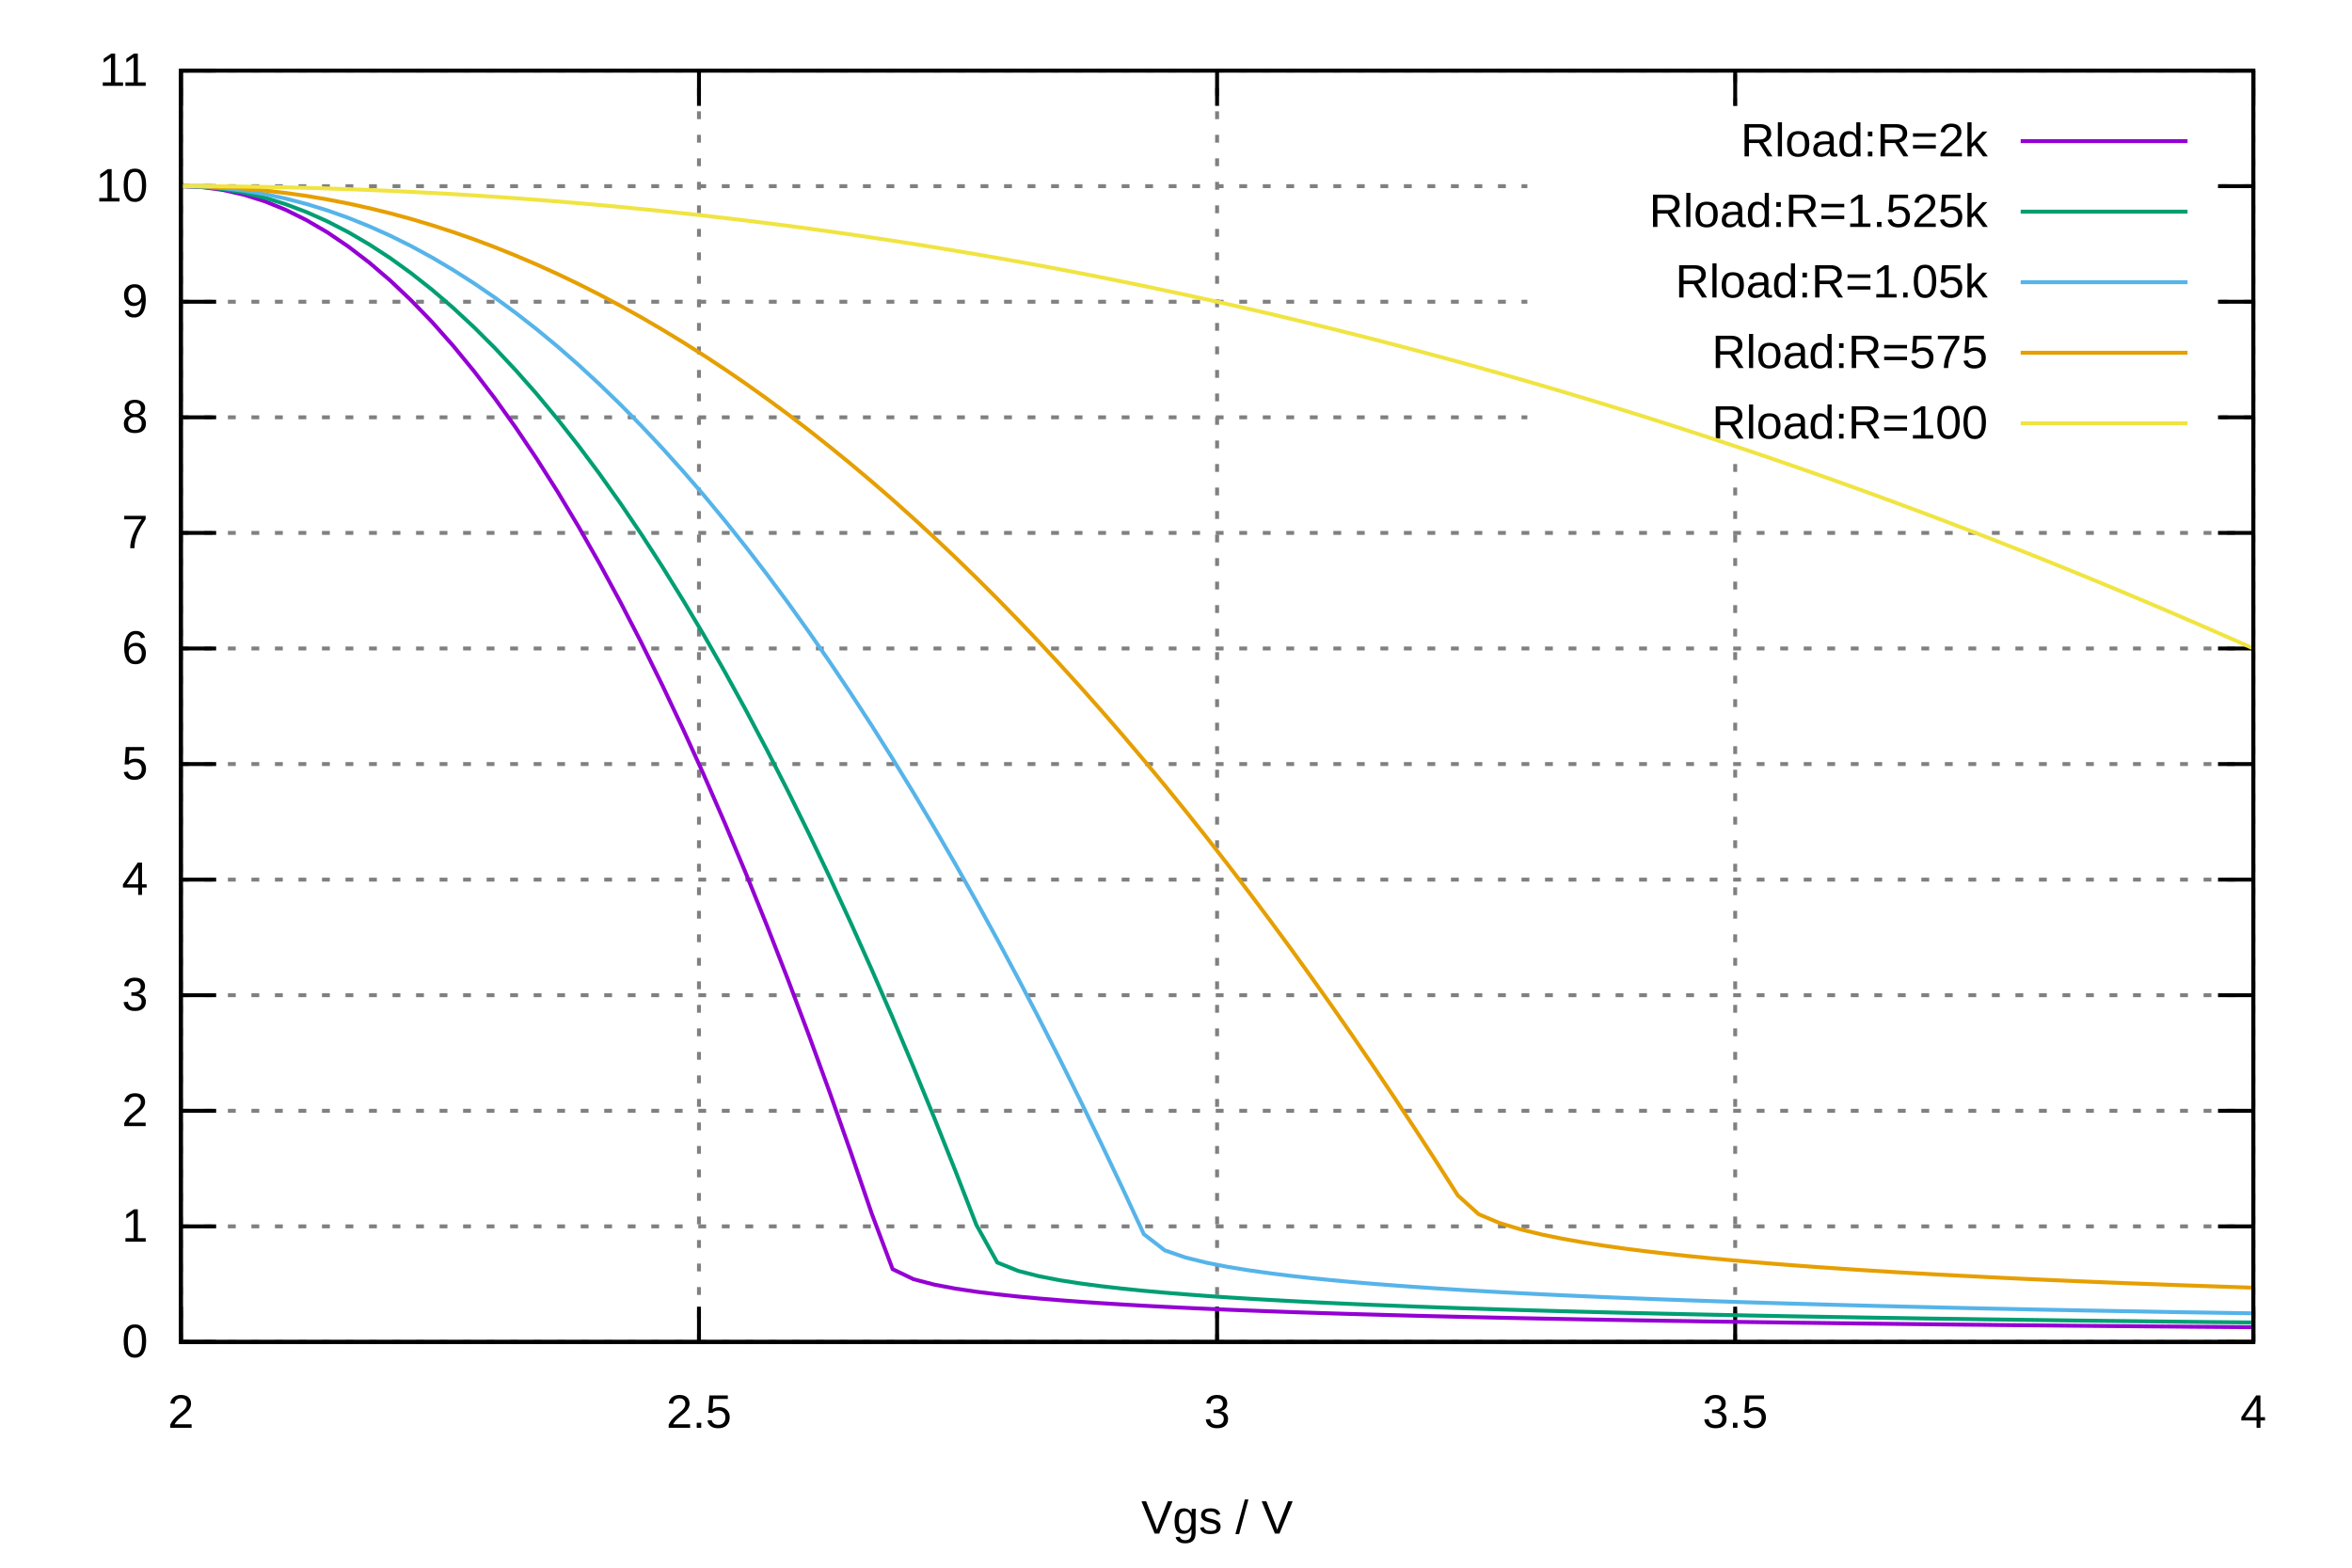
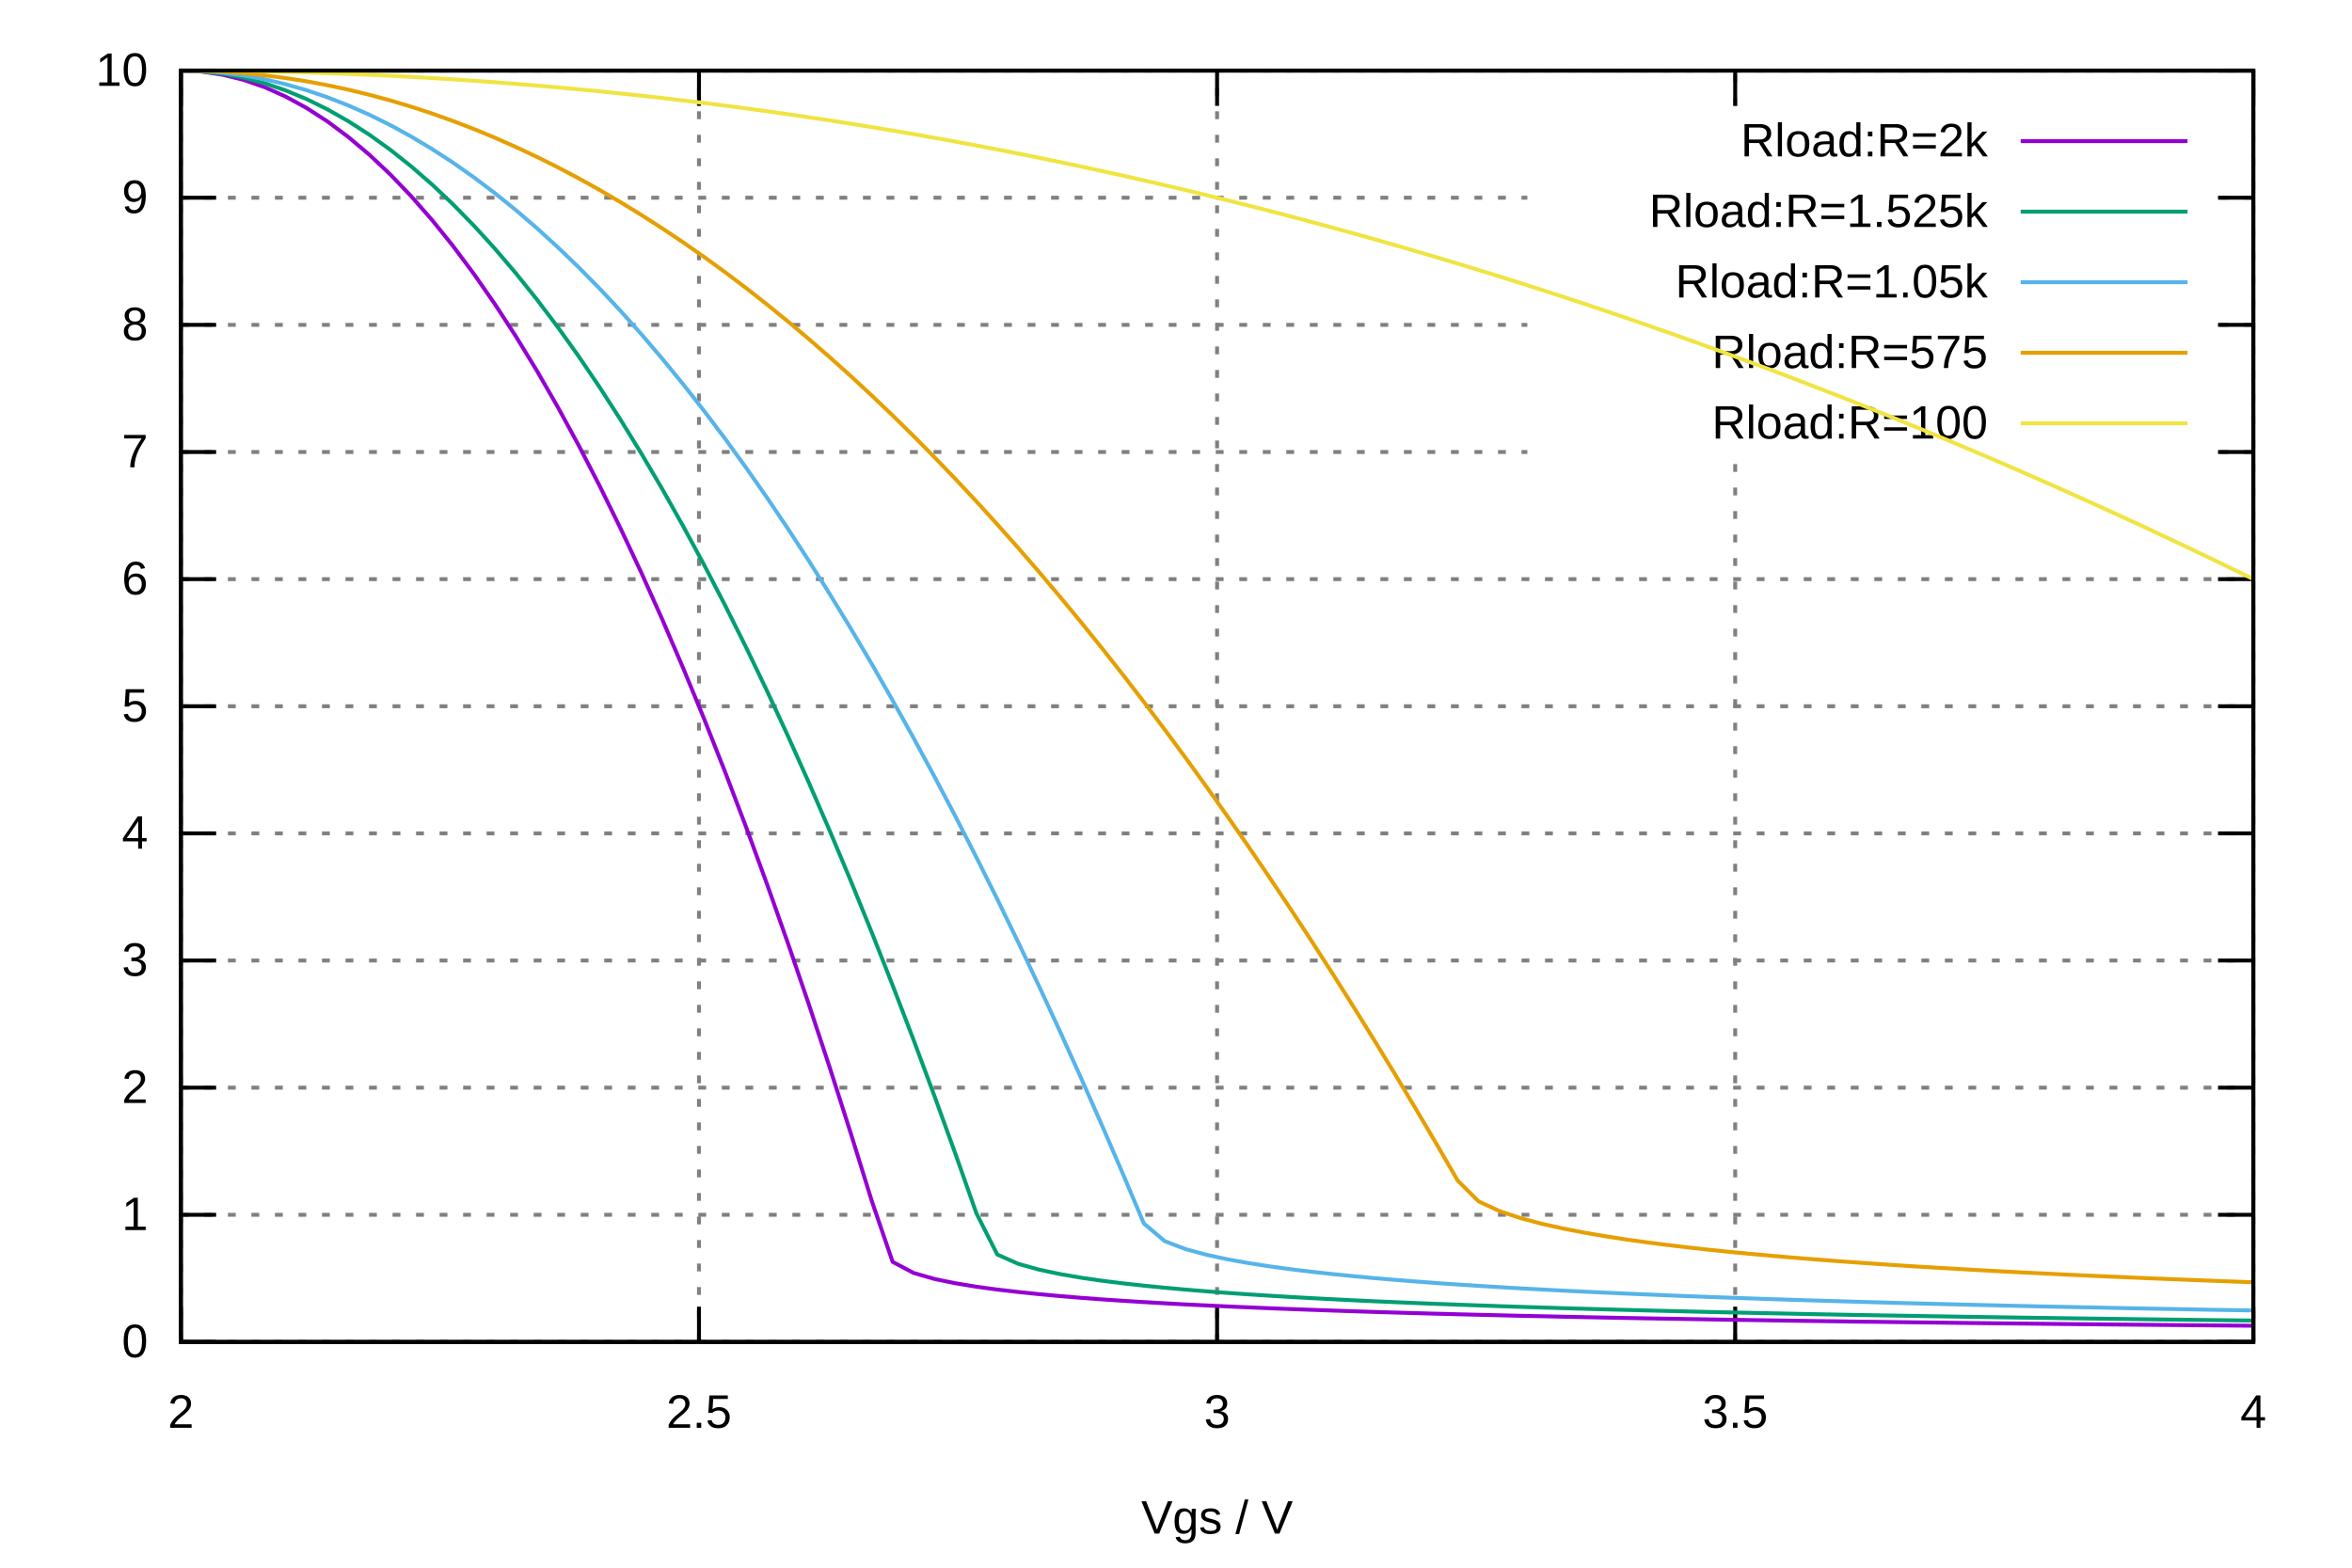
<svg xmlns="http://www.w3.org/2000/svg" xmlns:xlink="http://www.w3.org/1999/xlink" viewBox="0 0 600 400">
  <g id="gnuplot_canvas">
    <rect x="0" y="0" width="600" height="400" fill="none" />
    <defs>
      <circle id="gpDot" r="0.5" stroke-width="0.5" stroke="currentColor" />
      <path id="gpPt0" stroke-width="0.222" stroke="currentColor" d="M-1,0 h2 M0,-1 v2" />
      <path id="gpPt1" stroke-width="0.222" stroke="currentColor" d="M-1,-1 L1,1 M1,-1 L-1,1" />
      <path id="gpPt2" stroke-width="0.222" stroke="currentColor" d="M-1,0 L1,0 M0,-1 L0,1 M-1,-1 L1,1 M-1,1 L1,-1" />
      <rect id="gpPt3" stroke-width="0.222" stroke="currentColor" x="-1" y="-1" width="2" height="2" />
      <rect id="gpPt4" stroke-width="0.222" stroke="currentColor" fill="currentColor" x="-1" y="-1" width="2" height="2" />
      <circle id="gpPt5" stroke-width="0.222" stroke="currentColor" cx="0" cy="0" r="1" />
      <use xlink:href="#gpPt5" id="gpPt6" fill="currentColor" stroke="none" />
      <path id="gpPt7" stroke-width="0.222" stroke="currentColor" d="M0,-1.33 L-1.33,0.67 L1.33,0.67 z" />
      <use xlink:href="#gpPt7" id="gpPt8" fill="currentColor" stroke="none" />
      <use xlink:href="#gpPt7" id="gpPt9" stroke="currentColor" transform="rotate(180)" />
      <use xlink:href="#gpPt9" id="gpPt10" fill="currentColor" stroke="none" />
      <use xlink:href="#gpPt3" id="gpPt11" stroke="currentColor" transform="rotate(45)" />
      <use xlink:href="#gpPt11" id="gpPt12" fill="currentColor" stroke="none" />
      <path id="gpPt13" stroke-width="0.222" stroke="currentColor" d="M0,1.330 L1.265,0.411 L0.782,-1.067 L-0.782,-1.076 L-1.265,0.411 z" />
      <use xlink:href="#gpPt13" id="gpPt14" fill="currentColor" stroke="none" />
      <filter id="textbox" filterUnits="objectBoundingBox" x="0" y="0" height="1" width="1">
        <feFlood flood-color="white" flood-opacity="1" result="bgnd" />
        <feComposite in="SourceGraphic" in2="bgnd" operator="atop" />
      </filter>
      <filter id="greybox" filterUnits="objectBoundingBox" x="0" y="0" height="1" width="1">
        <feFlood flood-color="lightgrey" flood-opacity="1" result="grey" />
        <feComposite in="SourceGraphic" in2="grey" operator="atop" />
      </filter>
    </defs>
    <g fill="none" color="white" stroke="currentColor" stroke-width="1.00" stroke-linecap="butt" stroke-linejoin="miter">
</g>
    <g fill="none" color="black" stroke="currentColor" stroke-width="1.00" stroke-linecap="butt" stroke-linejoin="miter">
</g>
    <g fill="none" color="gray" stroke="currentColor" stroke-width="1.00" stroke-linecap="butt" stroke-linejoin="miter">
      <path stroke="gray" stroke-dasharray="2,4" class="gridline" d="M46.14,342.40 L574.82,342.40  " />
    </g>
    <g fill="none" color="black" stroke="currentColor" stroke-width="1.00" stroke-linecap="butt" stroke-linejoin="miter">
      <path stroke="black" d="M46.14,342.40 L55.14,342.40 M574.82,342.40 L565.82,342.40  " />
      <g transform="translate(37.75,346.30)" stroke="none" fill="black" font-family="Arial" font-size="12.00" text-anchor="end">
        <text>
          <tspan font-family="Arial"> 0</tspan>
        </text>
      </g>
    </g>
    <g fill="none" color="black" stroke="currentColor" stroke-width="1.00" stroke-linecap="butt" stroke-linejoin="miter">
</g>
    <g fill="none" color="gray" stroke="currentColor" stroke-width="1.00" stroke-linecap="butt" stroke-linejoin="miter">
-       <path stroke="gray" stroke-dasharray="2,4" class="gridline" d="M46.14,312.91 L574.82,312.91  " />
-     </g>
-     <g fill="none" color="black" stroke="currentColor" stroke-width="1.00" stroke-linecap="butt" stroke-linejoin="miter">
-       <path stroke="black" d="M46.14,312.91 L55.14,312.91 M574.82,312.91 L565.82,312.91  " />
-       <g transform="translate(37.75,316.81)" stroke="none" fill="black" font-family="Arial" font-size="12.00" text-anchor="end">
+       <path stroke="gray" stroke-dasharray="2,4" class="gridline" d="M46.14,309.96 L574.82,309.96  " />
+     </g>
+     <g fill="none" color="black" stroke="currentColor" stroke-width="1.00" stroke-linecap="butt" stroke-linejoin="miter">
+       <path stroke="black" d="M46.14,309.96 L55.14,309.96 M574.82,309.96 L565.82,309.96  " />
+       <g transform="translate(37.75,313.86)" stroke="none" fill="black" font-family="Arial" font-size="12.00" text-anchor="end">
        <text>
          <tspan font-family="Arial"> 1</tspan>
        </text>
      </g>
    </g>
    <g fill="none" color="black" stroke="currentColor" stroke-width="1.00" stroke-linecap="butt" stroke-linejoin="miter">
</g>
    <g fill="none" color="gray" stroke="currentColor" stroke-width="1.00" stroke-linecap="butt" stroke-linejoin="miter">
-       <path stroke="gray" stroke-dasharray="2,4" class="gridline" d="M46.14,283.42 L574.82,283.42  " />
-     </g>
-     <g fill="none" color="black" stroke="currentColor" stroke-width="1.00" stroke-linecap="butt" stroke-linejoin="miter">
-       <path stroke="black" d="M46.14,283.42 L55.14,283.42 M574.82,283.42 L565.82,283.42  " />
-       <g transform="translate(37.75,287.32)" stroke="none" fill="black" font-family="Arial" font-size="12.00" text-anchor="end">
+       <path stroke="gray" stroke-dasharray="2,4" class="gridline" d="M46.14,277.52 L574.82,277.52  " />
+     </g>
+     <g fill="none" color="black" stroke="currentColor" stroke-width="1.00" stroke-linecap="butt" stroke-linejoin="miter">
+       <path stroke="black" d="M46.14,277.52 L55.14,277.52 M574.82,277.52 L565.82,277.52  " />
+       <g transform="translate(37.75,281.42)" stroke="none" fill="black" font-family="Arial" font-size="12.00" text-anchor="end">
        <text>
          <tspan font-family="Arial"> 2</tspan>
        </text>
      </g>
    </g>
    <g fill="none" color="black" stroke="currentColor" stroke-width="1.00" stroke-linecap="butt" stroke-linejoin="miter">
</g>
    <g fill="none" color="gray" stroke="currentColor" stroke-width="1.00" stroke-linecap="butt" stroke-linejoin="miter">
-       <path stroke="gray" stroke-dasharray="2,4" class="gridline" d="M46.14,253.93 L574.82,253.93  " />
-     </g>
-     <g fill="none" color="black" stroke="currentColor" stroke-width="1.00" stroke-linecap="butt" stroke-linejoin="miter">
-       <path stroke="black" d="M46.14,253.93 L55.14,253.93 M574.82,253.93 L565.82,253.93  " />
-       <g transform="translate(37.75,257.83)" stroke="none" fill="black" font-family="Arial" font-size="12.00" text-anchor="end">
+       <path stroke="gray" stroke-dasharray="2,4" class="gridline" d="M46.14,245.08 L574.82,245.08  " />
+     </g>
+     <g fill="none" color="black" stroke="currentColor" stroke-width="1.00" stroke-linecap="butt" stroke-linejoin="miter">
+       <path stroke="black" d="M46.14,245.08 L55.14,245.08 M574.82,245.08 L565.82,245.08  " />
+       <g transform="translate(37.75,248.98)" stroke="none" fill="black" font-family="Arial" font-size="12.00" text-anchor="end">
        <text>
          <tspan font-family="Arial"> 3</tspan>
        </text>
      </g>
    </g>
    <g fill="none" color="black" stroke="currentColor" stroke-width="1.00" stroke-linecap="butt" stroke-linejoin="miter">
</g>
    <g fill="none" color="gray" stroke="currentColor" stroke-width="1.00" stroke-linecap="butt" stroke-linejoin="miter">
-       <path stroke="gray" stroke-dasharray="2,4" class="gridline" d="M46.14,224.44 L574.82,224.44  " />
-     </g>
-     <g fill="none" color="black" stroke="currentColor" stroke-width="1.00" stroke-linecap="butt" stroke-linejoin="miter">
-       <path stroke="black" d="M46.14,224.44 L55.14,224.44 M574.82,224.44 L565.82,224.44  " />
-       <g transform="translate(37.75,228.34)" stroke="none" fill="black" font-family="Arial" font-size="12.00" text-anchor="end">
+       <path stroke="gray" stroke-dasharray="2,4" class="gridline" d="M46.14,212.64 L574.82,212.64  " />
+     </g>
+     <g fill="none" color="black" stroke="currentColor" stroke-width="1.00" stroke-linecap="butt" stroke-linejoin="miter">
+       <path stroke="black" d="M46.14,212.64 L55.14,212.64 M574.82,212.64 L565.82,212.64  " />
+       <g transform="translate(37.75,216.54)" stroke="none" fill="black" font-family="Arial" font-size="12.00" text-anchor="end">
        <text>
          <tspan font-family="Arial"> 4</tspan>
        </text>
      </g>
    </g>
    <g fill="none" color="black" stroke="currentColor" stroke-width="1.00" stroke-linecap="butt" stroke-linejoin="miter">
</g>
    <g fill="none" color="gray" stroke="currentColor" stroke-width="1.00" stroke-linecap="butt" stroke-linejoin="miter">
-       <path stroke="gray" stroke-dasharray="2,4" class="gridline" d="M46.14,194.95 L574.82,194.95  " />
-     </g>
-     <g fill="none" color="black" stroke="currentColor" stroke-width="1.00" stroke-linecap="butt" stroke-linejoin="miter">
-       <path stroke="black" d="M46.14,194.95 L55.14,194.95 M574.82,194.95 L565.82,194.95  " />
-       <g transform="translate(37.75,198.85)" stroke="none" fill="black" font-family="Arial" font-size="12.00" text-anchor="end">
+       <path stroke="gray" stroke-dasharray="2,4" class="gridline" d="M46.14,180.20 L574.82,180.20  " />
+     </g>
+     <g fill="none" color="black" stroke="currentColor" stroke-width="1.00" stroke-linecap="butt" stroke-linejoin="miter">
+       <path stroke="black" d="M46.14,180.20 L55.14,180.20 M574.82,180.20 L565.82,180.20  " />
+       <g transform="translate(37.75,184.10)" stroke="none" fill="black" font-family="Arial" font-size="12.00" text-anchor="end">
        <text>
          <tspan font-family="Arial"> 5</tspan>
        </text>
      </g>
    </g>
    <g fill="none" color="black" stroke="currentColor" stroke-width="1.00" stroke-linecap="butt" stroke-linejoin="miter">
</g>
    <g fill="none" color="gray" stroke="currentColor" stroke-width="1.00" stroke-linecap="butt" stroke-linejoin="miter">
-       <path stroke="gray" stroke-dasharray="2,4" class="gridline" d="M46.14,165.46 L574.82,165.46  " />
-     </g>
-     <g fill="none" color="black" stroke="currentColor" stroke-width="1.00" stroke-linecap="butt" stroke-linejoin="miter">
-       <path stroke="black" d="M46.14,165.46 L55.14,165.46 M574.82,165.46 L565.82,165.46  " />
-       <g transform="translate(37.75,169.36)" stroke="none" fill="black" font-family="Arial" font-size="12.00" text-anchor="end">
+       <path stroke="gray" stroke-dasharray="2,4" class="gridline" d="M46.14,147.77 L574.82,147.77  " />
+     </g>
+     <g fill="none" color="black" stroke="currentColor" stroke-width="1.00" stroke-linecap="butt" stroke-linejoin="miter">
+       <path stroke="black" d="M46.14,147.77 L55.14,147.77 M574.82,147.77 L565.82,147.77  " />
+       <g transform="translate(37.75,151.67)" stroke="none" fill="black" font-family="Arial" font-size="12.00" text-anchor="end">
        <text>
          <tspan font-family="Arial"> 6</tspan>
        </text>
      </g>
    </g>
    <g fill="none" color="black" stroke="currentColor" stroke-width="1.00" stroke-linecap="butt" stroke-linejoin="miter">
</g>
    <g fill="none" color="gray" stroke="currentColor" stroke-width="1.00" stroke-linecap="butt" stroke-linejoin="miter">
-       <path stroke="gray" stroke-dasharray="2,4" class="gridline" d="M46.14,135.97 L574.82,135.97  " />
-     </g>
-     <g fill="none" color="black" stroke="currentColor" stroke-width="1.00" stroke-linecap="butt" stroke-linejoin="miter">
-       <path stroke="black" d="M46.14,135.97 L55.14,135.97 M574.82,135.97 L565.82,135.97  " />
-       <g transform="translate(37.75,139.87)" stroke="none" fill="black" font-family="Arial" font-size="12.00" text-anchor="end">
+       <path stroke="gray" stroke-dasharray="2,4" class="gridline" d="M46.14,115.33 L389.63,115.33 M566.43,115.33 L574.82,115.33  " />
+     </g>
+     <g fill="none" color="black" stroke="currentColor" stroke-width="1.00" stroke-linecap="butt" stroke-linejoin="miter">
+       <path stroke="black" d="M46.14,115.33 L55.14,115.33 M574.82,115.33 L565.82,115.33  " />
+       <g transform="translate(37.75,119.23)" stroke="none" fill="black" font-family="Arial" font-size="12.00" text-anchor="end">
        <text>
          <tspan font-family="Arial"> 7</tspan>
        </text>
      </g>
    </g>
    <g fill="none" color="black" stroke="currentColor" stroke-width="1.00" stroke-linecap="butt" stroke-linejoin="miter">
</g>
    <g fill="none" color="gray" stroke="currentColor" stroke-width="1.00" stroke-linecap="butt" stroke-linejoin="miter">
-       <path stroke="gray" stroke-dasharray="2,4" class="gridline" d="M46.14,106.48 L389.63,106.48 M566.43,106.48 L574.82,106.48  " />
-     </g>
-     <g fill="none" color="black" stroke="currentColor" stroke-width="1.00" stroke-linecap="butt" stroke-linejoin="miter">
-       <path stroke="black" d="M46.14,106.48 L55.14,106.48 M574.82,106.48 L565.82,106.48  " />
-       <g transform="translate(37.75,110.38)" stroke="none" fill="black" font-family="Arial" font-size="12.00" text-anchor="end">
+       <path stroke="gray" stroke-dasharray="2,4" class="gridline" d="M46.14,82.89 L389.63,82.89 M566.43,82.89 L574.82,82.89  " />
+     </g>
+     <g fill="none" color="black" stroke="currentColor" stroke-width="1.00" stroke-linecap="butt" stroke-linejoin="miter">
+       <path stroke="black" d="M46.14,82.89 L55.14,82.89 M574.82,82.89 L565.82,82.89  " />
+       <g transform="translate(37.75,86.79)" stroke="none" fill="black" font-family="Arial" font-size="12.00" text-anchor="end">
        <text>
          <tspan font-family="Arial"> 8</tspan>
        </text>
      </g>
    </g>
    <g fill="none" color="black" stroke="currentColor" stroke-width="1.00" stroke-linecap="butt" stroke-linejoin="miter">
</g>
    <g fill="none" color="gray" stroke="currentColor" stroke-width="1.00" stroke-linecap="butt" stroke-linejoin="miter">
-       <path stroke="gray" stroke-dasharray="2,4" class="gridline" d="M46.14,76.99 L389.63,76.99 M566.43,76.99 L574.82,76.99  " />
-     </g>
-     <g fill="none" color="black" stroke="currentColor" stroke-width="1.00" stroke-linecap="butt" stroke-linejoin="miter">
-       <path stroke="black" d="M46.14,76.99 L55.14,76.99 M574.82,76.99 L565.82,76.99  " />
-       <g transform="translate(37.75,80.89)" stroke="none" fill="black" font-family="Arial" font-size="12.00" text-anchor="end">
+       <path stroke="gray" stroke-dasharray="2,4" class="gridline" d="M46.14,50.45 L389.63,50.45 M566.43,50.45 L574.82,50.45  " />
+     </g>
+     <g fill="none" color="black" stroke="currentColor" stroke-width="1.00" stroke-linecap="butt" stroke-linejoin="miter">
+       <path stroke="black" d="M46.14,50.45 L55.14,50.45 M574.82,50.45 L565.82,50.45  " />
+       <g transform="translate(37.75,54.35)" stroke="none" fill="black" font-family="Arial" font-size="12.00" text-anchor="end">
        <text>
          <tspan font-family="Arial"> 9</tspan>
-         </text>
-       </g>
-     </g>
-     <g fill="none" color="black" stroke="currentColor" stroke-width="1.00" stroke-linecap="butt" stroke-linejoin="miter">
- </g>
-     <g fill="none" color="gray" stroke="currentColor" stroke-width="1.00" stroke-linecap="butt" stroke-linejoin="miter">
-       <path stroke="gray" stroke-dasharray="2,4" class="gridline" d="M46.14,47.50 L389.63,47.50 M566.43,47.50 L574.82,47.50  " />
-     </g>
-     <g fill="none" color="black" stroke="currentColor" stroke-width="1.00" stroke-linecap="butt" stroke-linejoin="miter">
-       <path stroke="black" d="M46.14,47.50 L55.14,47.50 M574.82,47.50 L565.82,47.50  " />
-       <g transform="translate(37.75,51.40)" stroke="none" fill="black" font-family="Arial" font-size="12.00" text-anchor="end">
-         <text>
-           <tspan font-family="Arial"> 10</tspan>
        </text>
      </g>
    </g>
    <g fill="none" color="black" stroke="currentColor" stroke-width="1.00" stroke-linecap="butt" stroke-linejoin="miter">
</g>
    <g fill="none" color="gray" stroke="currentColor" stroke-width="1.00" stroke-linecap="butt" stroke-linejoin="miter">
      <path stroke="gray" stroke-dasharray="2,4" class="gridline" d="M46.14,18.01 L574.82,18.01  " />
    </g>
    <g fill="none" color="black" stroke="currentColor" stroke-width="1.00" stroke-linecap="butt" stroke-linejoin="miter">
      <path stroke="black" d="M46.14,18.01 L55.14,18.01 M574.82,18.01 L565.82,18.01  " />
      <g transform="translate(37.75,21.91)" stroke="none" fill="black" font-family="Arial" font-size="12.00" text-anchor="end">
        <text>
-           <tspan font-family="Arial"> 11</tspan>
+           <tspan font-family="Arial"> 10</tspan>
        </text>
      </g>
    </g>
    <g fill="none" color="black" stroke="currentColor" stroke-width="1.00" stroke-linecap="butt" stroke-linejoin="miter">
</g>
    <g fill="none" color="gray" stroke="currentColor" stroke-width="1.00" stroke-linecap="butt" stroke-linejoin="miter">
      <path stroke="gray" stroke-dasharray="2,4" class="gridline" d="M46.14,342.40 L46.14,18.01  " />
    </g>
    <g fill="none" color="black" stroke="currentColor" stroke-width="1.00" stroke-linecap="butt" stroke-linejoin="miter">
      <path stroke="black" d="M46.14,342.40 L46.14,333.40 M46.14,18.01 L46.14,27.01  " />
      <g transform="translate(46.14,364.30)" stroke="none" fill="black" font-family="Arial" font-size="12.00" text-anchor="middle">
        <text>
          <tspan font-family="Arial"> 2</tspan>
        </text>
      </g>
    </g>
    <g fill="none" color="black" stroke="currentColor" stroke-width="1.00" stroke-linecap="butt" stroke-linejoin="miter">
</g>
    <g fill="none" color="gray" stroke="currentColor" stroke-width="1.00" stroke-linecap="butt" stroke-linejoin="miter">
      <path stroke="gray" stroke-dasharray="2,4" class="gridline" d="M178.31,342.40 L178.31,18.01  " />
    </g>
    <g fill="none" color="black" stroke="currentColor" stroke-width="1.00" stroke-linecap="butt" stroke-linejoin="miter">
      <path stroke="black" d="M178.31,342.40 L178.31,333.40 M178.31,18.01 L178.31,27.01  " />
      <g transform="translate(178.31,364.30)" stroke="none" fill="black" font-family="Arial" font-size="12.00" text-anchor="middle">
        <text>
          <tspan font-family="Arial"> 2.5</tspan>
        </text>
      </g>
    </g>
    <g fill="none" color="black" stroke="currentColor" stroke-width="1.00" stroke-linecap="butt" stroke-linejoin="miter">
</g>
    <g fill="none" color="gray" stroke="currentColor" stroke-width="1.00" stroke-linecap="butt" stroke-linejoin="miter">
      <path stroke="gray" stroke-dasharray="2,4" class="gridline" d="M310.48,342.40 L310.48,18.01  " />
    </g>
    <g fill="none" color="black" stroke="currentColor" stroke-width="1.00" stroke-linecap="butt" stroke-linejoin="miter">
      <path stroke="black" d="M310.48,342.40 L310.48,333.40 M310.48,18.01 L310.48,27.01  " />
      <g transform="translate(310.48,364.30)" stroke="none" fill="black" font-family="Arial" font-size="12.00" text-anchor="middle">
        <text>
          <tspan font-family="Arial"> 3</tspan>
        </text>
      </g>
    </g>
    <g fill="none" color="black" stroke="currentColor" stroke-width="1.00" stroke-linecap="butt" stroke-linejoin="miter">
</g>
    <g fill="none" color="gray" stroke="currentColor" stroke-width="1.00" stroke-linecap="butt" stroke-linejoin="miter">
      <path stroke="gray" stroke-dasharray="2,4" class="gridline" d="M442.65,342.40 L442.65,117.01 M442.65,27.01 L442.65,18.01  " />
    </g>
    <g fill="none" color="black" stroke="currentColor" stroke-width="1.00" stroke-linecap="butt" stroke-linejoin="miter">
      <path stroke="black" d="M442.65,342.40 L442.65,333.40 M442.65,18.01 L442.65,27.01  " />
      <g transform="translate(442.65,364.30)" stroke="none" fill="black" font-family="Arial" font-size="12.00" text-anchor="middle">
        <text>
          <tspan font-family="Arial"> 3.5</tspan>
        </text>
      </g>
    </g>
    <g fill="none" color="black" stroke="currentColor" stroke-width="1.00" stroke-linecap="butt" stroke-linejoin="miter">
</g>
    <g fill="none" color="gray" stroke="currentColor" stroke-width="1.00" stroke-linecap="butt" stroke-linejoin="miter">
      <path stroke="gray" stroke-dasharray="2,4" class="gridline" d="M574.82,342.40 L574.82,18.01  " />
    </g>
    <g fill="none" color="black" stroke="currentColor" stroke-width="1.00" stroke-linecap="butt" stroke-linejoin="miter">
      <path stroke="black" d="M574.82,342.40 L574.82,333.40 M574.82,18.01 L574.82,27.01  " />
      <g transform="translate(574.82,364.30)" stroke="none" fill="black" font-family="Arial" font-size="12.00" text-anchor="middle">
        <text>
          <tspan font-family="Arial"> 4</tspan>
        </text>
      </g>
    </g>
    <g fill="none" color="black" stroke="currentColor" stroke-width="1.00" stroke-linecap="butt" stroke-linejoin="miter">
</g>
    <g fill="none" color="black" stroke="currentColor" stroke-width="1.00" stroke-linecap="butt" stroke-linejoin="miter">
      <path stroke="black" d="M46.14,18.01 L46.14,342.40 L574.82,342.40 L574.82,18.01 L46.14,18.01 Z  " />
    </g>
    <g fill="none" color="black" stroke="currentColor" stroke-width="1.00" stroke-linecap="butt" stroke-linejoin="miter">
      <g transform="translate(310.48,391.30)" stroke="none" fill="black" font-family="Arial" font-size="12.00" text-anchor="middle">
        <text>
          <tspan font-family="Arial">Vgs / V</tspan>
        </text>
      </g>
    </g>
    <g fill="none" color="black" stroke="currentColor" stroke-width="1.00" stroke-linecap="butt" stroke-linejoin="miter">
</g>
    <g id="gnuplot_plot_1">
      <g fill="none" color="black" stroke="currentColor" stroke-width="1.00" stroke-linecap="butt" stroke-linejoin="miter">
        <g transform="translate(507.09,39.91)" stroke="none" fill="black" font-family="Arial" font-size="12.00" text-anchor="end">
          <text>
            <tspan font-family="Arial">Rload:R=2k</tspan>
          </text>
        </g>
      </g>
      <g fill="none" color="black" stroke="currentColor" stroke-width="1.00" stroke-linecap="butt" stroke-linejoin="miter">
-         <path stroke="rgb(148,   0, 211)" d="M515.48,36.01 L558.04,36.01 M46.14,47.50 L51.48,47.74 L56.82,48.46 L62.16,49.67 L67.50,51.35 L72.84,53.52   L78.18,56.17 L83.52,59.29 L88.86,62.91 L94.20,67.00 L99.54,71.57 L104.88,76.63 L110.22,82.16 L115.56,88.18   L120.90,94.68 L126.24,101.66 L131.58,109.12 L136.92,117.07 L142.26,125.49 L147.60,134.40 L152.94,143.78 L158.28,153.65   L163.62,164.00 L168.96,174.84 L174.30,186.15 L179.65,197.94 L184.99,210.22 L190.33,222.98 L195.67,236.22 L201.01,249.94   L206.35,264.14 L211.69,278.82 L217.03,293.99 L222.37,309.63 L227.71,323.83 L233.05,326.40 L238.39,327.79 L243.73,328.79   L249.07,329.59 L254.41,330.25 L259.75,330.82 L265.09,331.32 L270.43,331.76 L275.77,332.16 L281.11,332.52 L286.45,332.85   L291.79,333.16 L297.13,333.44 L302.47,333.70 L307.81,333.94 L313.15,334.17 L318.49,334.38 L323.83,334.58 L329.17,334.77   L334.51,334.95 L339.85,335.12 L345.19,335.28 L350.53,335.43 L355.87,335.58 L361.21,335.72 L366.55,335.85 L371.89,335.98   L377.23,336.10 L382.57,336.22 L387.91,336.33 L393.25,336.44 L398.59,336.54 L403.93,336.64 L409.27,336.74 L414.61,336.83   L419.95,336.92 L425.29,337.01 L430.63,337.09 L435.97,337.18 L441.31,337.25 L446.66,337.33 L452.00,337.40 L457.34,337.48   L462.68,337.54 L468.02,337.61 L473.36,337.68 L478.70,337.74 L484.04,337.80 L489.38,337.86 L494.72,337.92 L500.06,337.98   L505.40,338.03 L510.74,338.09 L516.08,338.14 L521.42,338.19 L526.76,338.24 L532.10,338.29 L537.44,338.34 L542.78,338.38   L548.12,338.43 L553.46,338.47 L558.80,338.52 L564.14,338.56 L569.48,338.60 L574.82,338.64  " />
+         <path stroke="rgb(148,   0, 211)" d="M515.48,36.01 L558.04,36.01 M46.14,18.01 L51.48,18.27 L56.82,19.07 L62.16,20.39 L67.50,22.25 L72.84,24.63   L78.18,27.54 L83.52,30.98 L88.86,34.96 L94.20,39.46 L99.54,44.49 L104.88,50.05 L110.22,56.14 L115.56,62.76   L120.90,69.91 L126.24,77.59 L131.58,85.79 L136.92,94.53 L142.26,103.80 L147.60,113.60 L152.94,123.92 L158.28,134.78   L163.62,146.16 L168.96,158.08 L174.30,170.52 L179.65,183.50 L184.99,197.00 L190.33,211.04 L195.67,225.60 L201.01,240.69   L206.35,256.31 L211.69,272.46 L217.03,289.15 L222.37,306.36 L227.71,321.97 L233.05,324.80 L238.39,326.33 L243.73,327.43   L249.07,328.31 L254.41,329.04 L259.75,329.66 L265.09,330.21 L270.43,330.70 L275.77,331.14 L281.11,331.54 L286.45,331.90   L291.79,332.23 L297.13,332.54 L302.47,332.83 L307.81,333.09 L313.15,333.34 L318.49,333.58 L323.83,333.80 L329.17,334.01   L334.51,334.20 L339.85,334.39 L345.19,334.57 L350.53,334.74 L355.87,334.90 L361.21,335.05 L366.55,335.20 L371.89,335.34   L377.23,335.47 L382.57,335.60 L387.91,335.73 L393.25,335.84 L398.59,335.96 L403.93,336.07 L409.27,336.18 L414.61,336.28   L419.95,336.38 L425.29,336.47 L430.63,336.56 L435.97,336.65 L441.31,336.74 L446.66,336.82 L452.00,336.90 L457.34,336.98   L462.68,337.06 L468.02,337.13 L473.36,337.21 L478.70,337.27 L484.04,337.34 L489.38,337.41 L494.72,337.47 L500.06,337.54   L505.40,337.60 L510.74,337.66 L516.08,337.71 L521.42,337.77 L526.76,337.83 L532.10,337.88 L537.44,337.93 L542.78,337.98   L548.12,338.03 L553.46,338.08 L558.80,338.13 L564.14,338.18 L569.48,338.22 L574.82,338.27  " />
      </g>
    </g>
    <g id="gnuplot_plot_2">
      <g fill="none" color="black" stroke="currentColor" stroke-width="1.00" stroke-linecap="butt" stroke-linejoin="miter">
        <g transform="translate(507.09,57.91)" stroke="none" fill="black" font-family="Arial" font-size="12.00" text-anchor="end">
          <text>
            <tspan font-family="Arial">Rload:R=1.525k</tspan>
          </text>
        </g>
      </g>
      <g fill="none" color="black" stroke="currentColor" stroke-width="1.00" stroke-linecap="butt" stroke-linejoin="miter">
-         <path stroke="rgb(  0, 158, 115)" d="M515.48,54.01 L558.04,54.01 M46.14,47.50 L51.48,47.68 L56.82,48.23 L62.16,49.15 L67.50,50.44 L72.84,52.09   L78.18,54.11 L83.52,56.49 L88.86,59.25 L94.20,62.37 L99.54,65.85 L104.88,69.71 L110.22,73.93 L115.56,78.52   L120.90,83.47 L126.24,88.80 L131.58,94.49 L136.92,100.54 L142.26,106.97 L147.60,113.76 L152.94,120.92 L158.28,128.44   L163.62,136.33 L168.96,144.59 L174.30,153.22 L179.65,162.21 L184.99,171.57 L190.33,181.30 L195.67,191.40 L201.01,201.86   L206.35,212.69 L211.69,223.88 L217.03,235.45 L222.37,247.38 L227.71,259.67 L233.05,272.34 L238.39,285.37 L243.73,298.77   L249.07,312.53 L254.41,322.13 L259.75,324.28 L265.09,325.64 L270.43,326.67 L275.77,327.50 L281.11,328.20 L286.45,328.81   L291.79,329.35 L297.13,329.83 L302.47,330.26 L307.81,330.66 L313.15,331.03 L318.49,331.36 L323.83,331.67 L329.17,331.96   L334.51,332.24 L339.85,332.49 L345.19,332.73 L350.53,332.96 L355.87,333.17 L361.21,333.38 L366.55,333.57 L371.89,333.76   L377.23,333.93 L382.57,334.10 L387.91,334.26 L393.25,334.41 L398.59,334.56 L403.93,334.70 L409.27,334.84 L414.61,334.97   L419.95,335.09 L425.29,335.21 L430.63,335.33 L435.97,335.44 L441.31,335.55 L446.66,335.66 L452.00,335.76 L457.34,335.86   L462.68,335.95 L468.02,336.04 L473.36,336.13 L478.70,336.22 L484.04,336.30 L489.38,336.39 L494.72,336.47 L500.06,336.54   L505.40,336.62 L510.74,336.69 L516.08,336.76 L521.42,336.83 L526.76,336.90 L532.10,336.97 L537.44,337.03 L542.78,337.09   L548.12,337.15 L553.46,337.21 L558.80,337.27 L564.14,337.33 L569.48,337.38 L574.82,337.44  " />
+         <path stroke="rgb(  0, 158, 115)" d="M515.48,54.01 L558.04,54.01 M46.14,18.01 L51.48,18.21 L56.82,18.82 L62.16,19.83 L67.50,21.24 L72.84,23.06   L78.18,25.28 L83.52,27.90 L88.86,30.93 L94.20,34.36 L99.54,38.20 L104.88,42.44 L110.22,47.08 L115.56,52.13   L120.90,57.58 L126.24,63.44 L131.58,69.70 L136.92,76.36 L142.26,83.42 L147.60,90.89 L152.94,98.77 L158.28,107.05   L163.62,115.73 L168.96,124.81 L174.30,134.30 L179.65,144.19 L184.99,154.49 L190.33,165.19 L195.67,176.30 L201.01,187.80   L206.35,199.72 L211.69,212.03 L217.03,224.75 L222.37,237.87 L227.71,251.40 L233.05,265.33 L238.39,279.67 L243.73,294.41   L249.07,309.55 L254.41,320.10 L259.75,322.47 L265.09,323.96 L270.43,325.09 L275.77,326.01 L281.11,326.78 L286.45,327.45   L291.79,328.04 L297.13,328.57 L302.47,329.05 L307.81,329.49 L313.15,329.89 L318.49,330.26 L323.83,330.60 L329.17,330.92   L334.51,331.22 L339.85,331.50 L345.19,331.77 L350.53,332.02 L355.87,332.25 L361.21,332.48 L366.55,332.69 L371.89,332.89   L377.23,333.08 L382.57,333.27 L387.91,333.45 L393.25,333.61 L398.59,333.78 L403.93,333.93 L409.27,334.08 L414.61,334.22   L419.95,334.36 L425.29,334.49 L430.63,334.62 L435.97,334.75 L441.31,334.87 L446.66,334.98 L452.00,335.09 L457.34,335.20   L462.68,335.31 L468.02,335.41 L473.36,335.51 L478.70,335.60 L484.04,335.69 L489.38,335.78 L494.72,335.87 L500.06,335.96   L505.40,336.04 L510.74,336.12 L516.08,336.20 L521.42,336.27 L526.76,336.35 L532.10,336.42 L537.44,336.49 L542.78,336.56   L548.12,336.63 L553.46,336.69 L558.80,336.76 L564.14,336.82 L569.48,336.88 L574.82,336.94  " />
      </g>
    </g>
    <g id="gnuplot_plot_3">
      <g fill="none" color="black" stroke="currentColor" stroke-width="1.00" stroke-linecap="butt" stroke-linejoin="miter">
        <g transform="translate(507.09,75.91)" stroke="none" fill="black" font-family="Arial" font-size="12.00" text-anchor="end">
          <text>
            <tspan font-family="Arial">Rload:R=1.05k</tspan>
          </text>
        </g>
      </g>
      <g fill="none" color="black" stroke="currentColor" stroke-width="1.00" stroke-linecap="butt" stroke-linejoin="miter">
-         <path stroke="rgb( 86, 180, 233)" d="M515.48,72.01 L558.04,72.01 M46.14,47.50 L51.48,47.63 L56.82,48.01 L62.16,48.64 L67.50,49.52 L72.84,50.66   L78.18,52.05 L83.52,53.69 L88.86,55.59 L94.20,57.74 L99.54,60.14 L104.88,62.79 L110.22,65.70 L115.56,68.86   L120.90,72.27 L126.24,75.93 L131.58,79.85 L136.92,84.02 L142.26,88.44 L147.60,93.12 L152.94,98.05 L158.28,103.23   L163.62,108.66 L168.96,114.35 L174.30,120.29 L179.65,126.48 L184.99,132.93 L190.33,139.63 L195.67,146.58 L201.01,153.78   L206.35,161.24 L211.69,168.94 L217.03,176.91 L222.37,185.12 L227.71,193.59 L233.05,202.31 L238.39,211.28 L243.73,220.50   L249.07,229.98 L254.41,239.71 L259.75,249.70 L265.09,259.93 L270.43,270.42 L275.77,281.16 L281.11,292.16 L286.45,303.40   L291.79,314.90 L297.13,319.03 L302.47,320.87 L307.81,322.19 L313.15,323.24 L318.49,324.11 L323.83,324.86 L329.17,325.53   L334.51,326.12 L339.85,326.65 L345.19,327.14 L350.53,327.59 L355.87,328.00 L361.21,328.38 L366.55,328.74 L371.89,329.08   L377.23,329.39 L382.57,329.69 L387.91,329.97 L393.25,330.24 L398.59,330.49 L403.93,330.73 L409.27,330.96 L414.61,331.18   L419.95,331.39 L425.29,331.59 L430.63,331.78 L435.97,331.96 L441.31,332.14 L446.66,332.31 L452.00,332.47 L457.34,332.63   L462.68,332.78 L468.02,332.93 L473.36,333.07 L478.70,333.21 L484.04,333.34 L489.38,333.47 L494.72,333.60 L500.06,333.72   L505.40,333.84 L510.74,333.95 L516.08,334.06 L521.42,334.17 L526.76,334.27 L532.10,334.38 L537.44,334.47 L542.78,334.57   L548.12,334.66 L553.46,334.76 L558.80,334.85 L564.14,334.93 L569.48,335.02 L574.82,335.10  " />
+         <path stroke="rgb( 86, 180, 233)" d="M515.48,72.01 L558.04,72.01 M46.14,18.01 L51.48,18.15 L56.82,18.57 L62.16,19.26 L67.50,20.23 L72.84,21.49   L78.18,23.01 L83.52,24.82 L88.86,26.91 L94.20,29.27 L99.54,31.91 L104.88,34.83 L110.22,38.03 L115.56,41.50   L120.90,45.26 L126.24,49.29 L131.58,53.60 L136.92,58.18 L142.26,63.05 L147.60,68.19 L152.94,73.61 L158.28,79.31   L163.62,85.29 L168.96,91.55 L174.30,98.08 L179.65,104.89 L184.99,111.98 L190.33,119.35 L195.67,126.99 L201.01,134.92   L206.35,143.12 L211.69,151.60 L217.03,160.36 L222.37,169.39 L227.71,178.71 L233.05,188.30 L238.39,198.17 L243.73,208.31   L249.07,218.74 L254.41,229.44 L259.75,240.43 L265.09,251.69 L270.43,263.22 L275.77,275.04 L281.11,287.13 L286.45,299.51   L291.79,312.16 L297.13,316.69 L302.47,318.72 L307.81,320.17 L313.15,321.32 L318.49,322.28 L323.83,323.11 L329.17,323.84   L334.51,324.49 L339.85,325.08 L345.19,325.61 L350.53,326.11 L355.87,326.56 L361.21,326.98 L366.55,327.38 L371.89,327.75   L377.23,328.09 L382.57,328.42 L387.91,328.73 L393.25,329.02 L398.59,329.30 L403.93,329.56 L409.27,329.81 L414.61,330.05   L419.95,330.28 L425.29,330.50 L430.63,330.72 L435.97,330.92 L441.31,331.11 L446.66,331.30 L452.00,331.48 L457.34,331.65   L462.68,331.82 L468.02,331.98 L473.36,332.14 L478.70,332.29 L484.04,332.44 L489.38,332.58 L494.72,332.72 L500.06,332.85   L505.40,332.98 L510.74,333.11 L516.08,333.23 L521.42,333.35 L526.76,333.46 L532.10,333.57 L537.44,333.68 L542.78,333.79   L548.12,333.89 L553.46,333.99 L558.80,334.09 L564.14,334.19 L569.48,334.28 L574.82,334.37  " />
      </g>
    </g>
    <g id="gnuplot_plot_4">
      <g fill="none" color="black" stroke="currentColor" stroke-width="1.00" stroke-linecap="butt" stroke-linejoin="miter">
        <g transform="translate(507.09,93.91)" stroke="none" fill="black" font-family="Arial" font-size="12.00" text-anchor="end">
          <text>
            <tspan font-family="Arial">Rload:R=575</tspan>
          </text>
        </g>
      </g>
      <g fill="none" color="black" stroke="currentColor" stroke-width="1.00" stroke-linecap="butt" stroke-linejoin="miter">
-         <path stroke="rgb(230, 159,   0)" d="M515.48,90.01 L558.04,90.01 M46.14,47.50 L51.48,47.57 L56.82,47.78 L62.16,48.12 L67.50,48.61 L72.84,49.23   L78.18,49.99 L83.52,50.89 L88.86,51.93 L94.20,53.11 L99.54,54.42 L104.88,55.87 L110.22,57.47 L115.56,59.20   L120.90,61.06 L126.24,63.07 L131.58,65.22 L136.92,67.50 L142.26,69.92 L147.60,72.48 L152.94,75.18 L158.28,78.02   L163.62,80.99 L168.96,84.11 L174.30,87.36 L179.65,90.75 L184.99,94.28 L190.33,97.95 L195.67,101.76 L201.01,105.70   L206.35,109.78 L211.69,114.01 L217.03,118.37 L222.37,122.86 L227.71,127.50 L233.05,132.28 L238.39,137.19 L243.73,142.24   L249.07,147.43 L254.41,152.76 L259.75,158.23 L265.09,163.83 L270.43,169.58 L275.77,175.46 L281.11,181.48 L286.45,187.64   L291.79,193.94 L297.13,200.37 L302.47,206.95 L307.81,213.66 L313.15,220.51 L318.49,227.50 L323.83,234.63 L329.17,241.89   L334.51,249.30 L339.85,256.84 L345.19,264.52 L350.53,272.34 L355.87,280.30 L361.21,288.40 L366.55,296.63 L371.89,305.01   L377.23,309.82 L382.57,312.07 L387.91,313.68 L393.25,314.98 L398.59,316.07 L403.93,317.01 L409.27,317.85 L414.61,318.60   L419.95,319.28 L425.29,319.90 L430.63,320.48 L435.97,321.01 L441.31,321.51 L446.66,321.98 L452.00,322.42 L457.34,322.84   L462.68,323.23 L468.02,323.60 L473.36,323.96 L478.70,324.29 L484.04,324.62 L489.38,324.92 L494.72,325.22 L500.06,325.50   L505.40,325.77 L510.74,326.04 L516.08,326.29 L521.42,326.53 L526.76,326.76 L532.10,326.99 L537.44,327.21 L542.78,327.42   L548.12,327.62 L553.46,327.82 L558.80,328.01 L564.14,328.20 L569.48,328.38 L574.82,328.56  " />
+         <path stroke="rgb(230, 159,   0)" d="M515.48,90.01 L558.04,90.01 M46.14,18.01 L51.48,18.09 L56.82,18.31 L62.16,18.70 L67.50,19.23 L72.84,19.91   L78.18,20.75 L83.52,21.74 L88.86,22.88 L94.20,24.18 L99.54,25.62 L104.88,27.22 L110.22,28.97 L115.56,30.88   L120.90,32.93 L126.24,35.14 L131.58,37.50 L136.92,40.01 L142.26,42.67 L147.60,45.49 L152.94,48.46 L158.28,51.58   L163.62,54.85 L168.96,58.28 L174.30,61.86 L179.65,65.59 L184.99,69.47 L190.33,73.50 L195.67,77.69 L201.01,82.03   L206.35,86.52 L211.69,91.17 L217.03,95.96 L222.37,100.91 L227.71,106.01 L233.05,111.26 L238.39,116.67 L243.73,122.22   L249.07,127.93 L254.41,133.80 L259.75,139.81 L265.09,145.98 L270.43,152.29 L275.77,158.76 L281.11,165.39 L286.45,172.16   L291.79,179.09 L297.13,186.17 L302.47,193.40 L307.81,200.79 L313.15,208.32 L318.49,216.01 L323.83,223.85 L329.17,231.84   L334.51,239.99 L339.85,248.29 L345.19,256.74 L350.53,265.34 L355.87,274.09 L361.21,283.00 L366.55,292.06 L371.89,301.27   L377.23,306.56 L382.57,309.03 L387.91,310.81 L393.25,312.24 L398.59,313.43 L403.93,314.47 L409.27,315.39 L414.61,316.22   L419.95,316.97 L425.29,317.65 L430.63,318.29 L435.97,318.88 L441.31,319.43 L446.66,319.94 L452.00,320.42 L457.34,320.88   L462.68,321.31 L468.02,321.72 L473.36,322.11 L478.70,322.48 L484.04,322.84 L489.38,323.18 L494.72,323.50 L500.06,323.81   L505.40,324.11 L510.74,324.40 L516.08,324.68 L521.42,324.94 L526.76,325.20 L532.10,325.45 L537.44,325.69 L542.78,325.92   L548.12,326.15 L553.46,326.36 L558.80,326.57 L564.14,326.78 L569.48,326.98 L574.82,327.17  " />
      </g>
    </g>
    <g id="gnuplot_plot_5">
      <g fill="none" color="black" stroke="currentColor" stroke-width="1.00" stroke-linecap="butt" stroke-linejoin="miter">
        <g transform="translate(507.09,111.91)" stroke="none" fill="black" font-family="Arial" font-size="12.00" text-anchor="end">
          <text>
            <tspan font-family="Arial">Rload:R=100</tspan>
          </text>
        </g>
      </g>
      <g fill="none" color="black" stroke="currentColor" stroke-width="1.00" stroke-linecap="butt" stroke-linejoin="miter">
-         <path stroke="rgb(240, 228,  66)" d="M515.48,108.01 L558.04,108.01 M46.14,47.50 L51.48,47.51 L56.82,47.55 L62.16,47.61 L67.50,47.69 L72.84,47.80   L78.18,47.93 L83.52,48.09 L88.86,48.27 L94.20,48.47 L99.54,48.70 L104.88,48.96 L110.22,49.23 L115.56,49.53   L120.90,49.86 L126.24,50.21 L131.58,50.58 L136.92,50.98 L142.26,51.40 L147.60,51.84 L152.94,52.31 L158.28,52.81   L163.62,53.33 L168.96,53.87 L174.30,54.43 L179.65,55.02 L184.99,55.64 L190.33,56.27 L195.67,56.94 L201.01,57.62   L206.35,58.33 L211.69,59.07 L217.03,59.82 L222.37,60.61 L227.71,61.41 L233.05,62.24 L238.39,63.10 L243.73,63.98   L249.07,64.88 L254.41,65.81 L259.75,66.76 L265.09,67.73 L270.43,68.73 L275.77,69.75 L281.11,70.80 L286.45,71.87   L291.79,72.97 L297.13,74.09 L302.47,75.23 L307.81,76.40 L313.15,77.59 L318.49,78.80 L323.83,80.04 L329.17,81.31   L334.51,82.60 L339.85,83.91 L345.19,85.24 L350.53,86.60 L355.87,87.99 L361.21,89.40 L366.55,90.83 L371.89,92.28   L377.23,93.76 L382.57,95.27 L387.91,96.80 L393.25,98.35 L398.59,99.93 L403.93,101.53 L409.27,103.15 L414.61,104.80   L419.95,106.47 L425.29,108.17 L430.63,109.89 L435.97,111.64 L441.31,113.41 L446.66,115.20 L452.00,117.02 L457.34,118.86   L462.68,120.72 L468.02,122.61 L473.36,124.53 L478.70,126.46 L484.04,128.43 L489.38,130.41 L494.72,132.42 L500.06,134.46   L505.40,136.51 L510.74,138.60 L516.08,140.70 L521.42,142.83 L526.76,144.99 L532.10,147.17 L537.44,149.37 L542.78,151.60   L548.12,153.85 L553.46,156.12 L558.80,158.42 L564.14,160.74 L569.48,163.09 L574.82,165.46  " />
+         <path stroke="rgb(240, 228,  66)" d="M515.48,108.01 L558.04,108.01 M46.14,18.01 L51.48,18.02 L56.82,18.06 L62.16,18.13 L67.50,18.22 L72.84,18.34   L78.18,18.49 L83.52,18.66 L88.86,18.86 L94.20,19.08 L99.54,19.33 L104.88,19.61 L110.22,19.92 L115.56,20.25   L120.90,20.60 L126.24,20.99 L131.58,21.40 L136.92,21.84 L142.26,22.30 L147.60,22.79 L152.94,23.31 L158.28,23.85   L163.62,24.42 L168.96,25.01 L174.30,25.64 L179.65,26.28 L184.99,26.96 L190.33,27.66 L195.67,28.39 L201.01,29.14   L206.35,29.93 L211.69,30.73 L217.03,31.57 L222.37,32.43 L227.71,33.31 L233.05,34.23 L238.39,35.17 L243.73,36.13   L249.07,37.13 L254.41,38.15 L259.75,39.19 L265.09,40.26 L270.43,41.36 L275.77,42.49 L281.11,43.64 L286.45,44.82   L291.79,46.02 L297.13,47.26 L302.47,48.51 L307.81,49.80 L313.15,51.11 L318.49,52.44 L323.83,53.81 L329.17,55.20   L334.51,56.62 L339.85,58.06 L345.19,59.53 L350.53,61.02 L355.87,62.55 L361.21,64.10 L366.55,65.67 L371.89,67.27   L377.23,68.90 L382.57,70.56 L387.91,72.24 L393.25,73.95 L398.59,75.68 L403.93,77.44 L409.27,79.23 L414.61,81.04   L419.95,82.88 L425.29,84.75 L430.63,86.64 L435.97,88.56 L441.31,90.51 L446.66,92.48 L452.00,94.48 L457.34,96.50   L462.68,98.56 L468.02,100.63 L473.36,102.74 L478.70,104.87 L484.04,107.03 L489.38,109.21 L494.72,111.42 L500.06,113.66   L505.40,115.93 L510.74,118.22 L516.08,120.53 L521.42,122.88 L526.76,125.25 L532.10,127.64 L537.44,130.07 L542.78,132.51   L548.12,134.99 L553.46,137.49 L558.80,140.02 L564.14,142.58 L569.48,145.16 L574.82,147.77  " />
      </g>
    </g>
    <g id="gnuplot_plot_6">
      <g fill="none" color="black" stroke="currentColor" stroke-width="1.00" stroke-linecap="butt" stroke-linejoin="miter">
</g>
    </g>
    <g fill="none" color="white" stroke="rgb(  0, 114, 178)" stroke-width="2.00" stroke-linecap="butt" stroke-linejoin="miter">
</g>
    <g fill="none" color="black" stroke="currentColor" stroke-width="2.00" stroke-linecap="butt" stroke-linejoin="miter">
</g>
    <g fill="none" color="black" stroke="black" stroke-width="1.00" stroke-linecap="butt" stroke-linejoin="miter">
</g>
    <g fill="none" color="black" stroke="currentColor" stroke-width="1.00" stroke-linecap="butt" stroke-linejoin="miter">
      <path stroke="black" d="M46.14,18.01 L46.14,342.40 L574.82,342.40 L574.82,18.01 L46.14,18.01 Z  " />
    </g>
    <g fill="none" color="black" stroke="currentColor" stroke-width="1.00" stroke-linecap="butt" stroke-linejoin="miter">
</g>
  </g>
</svg>
